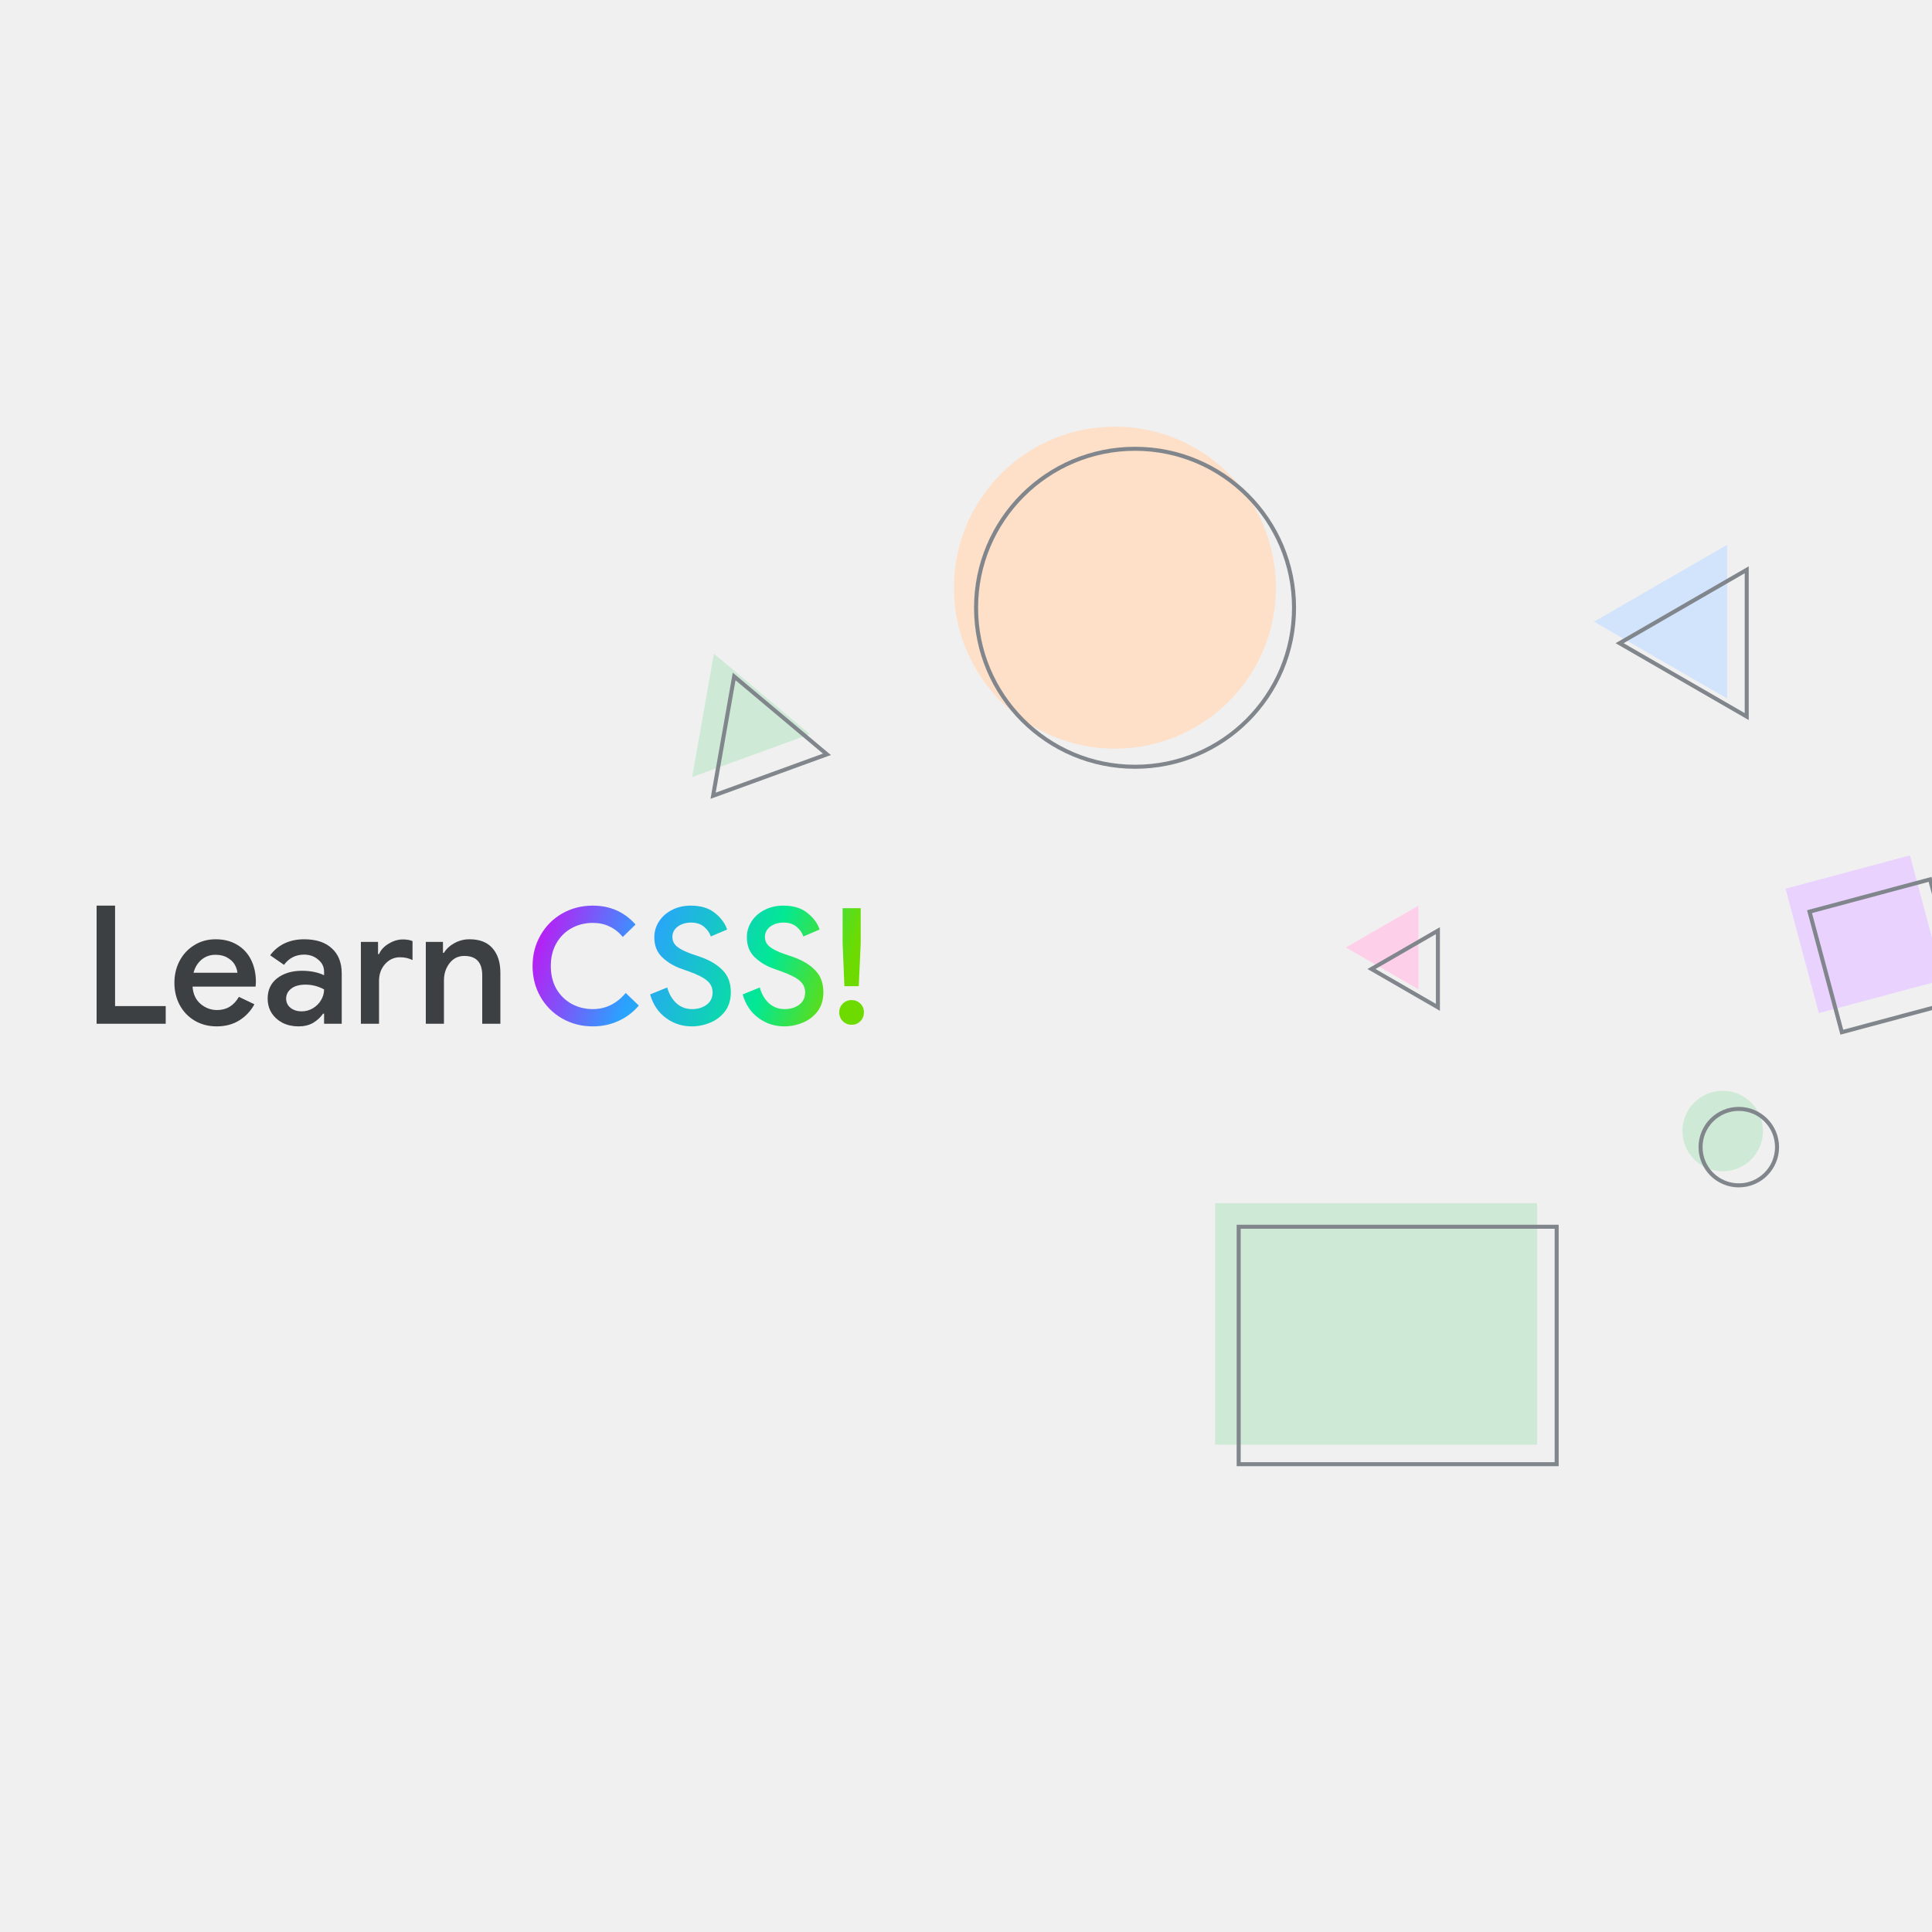
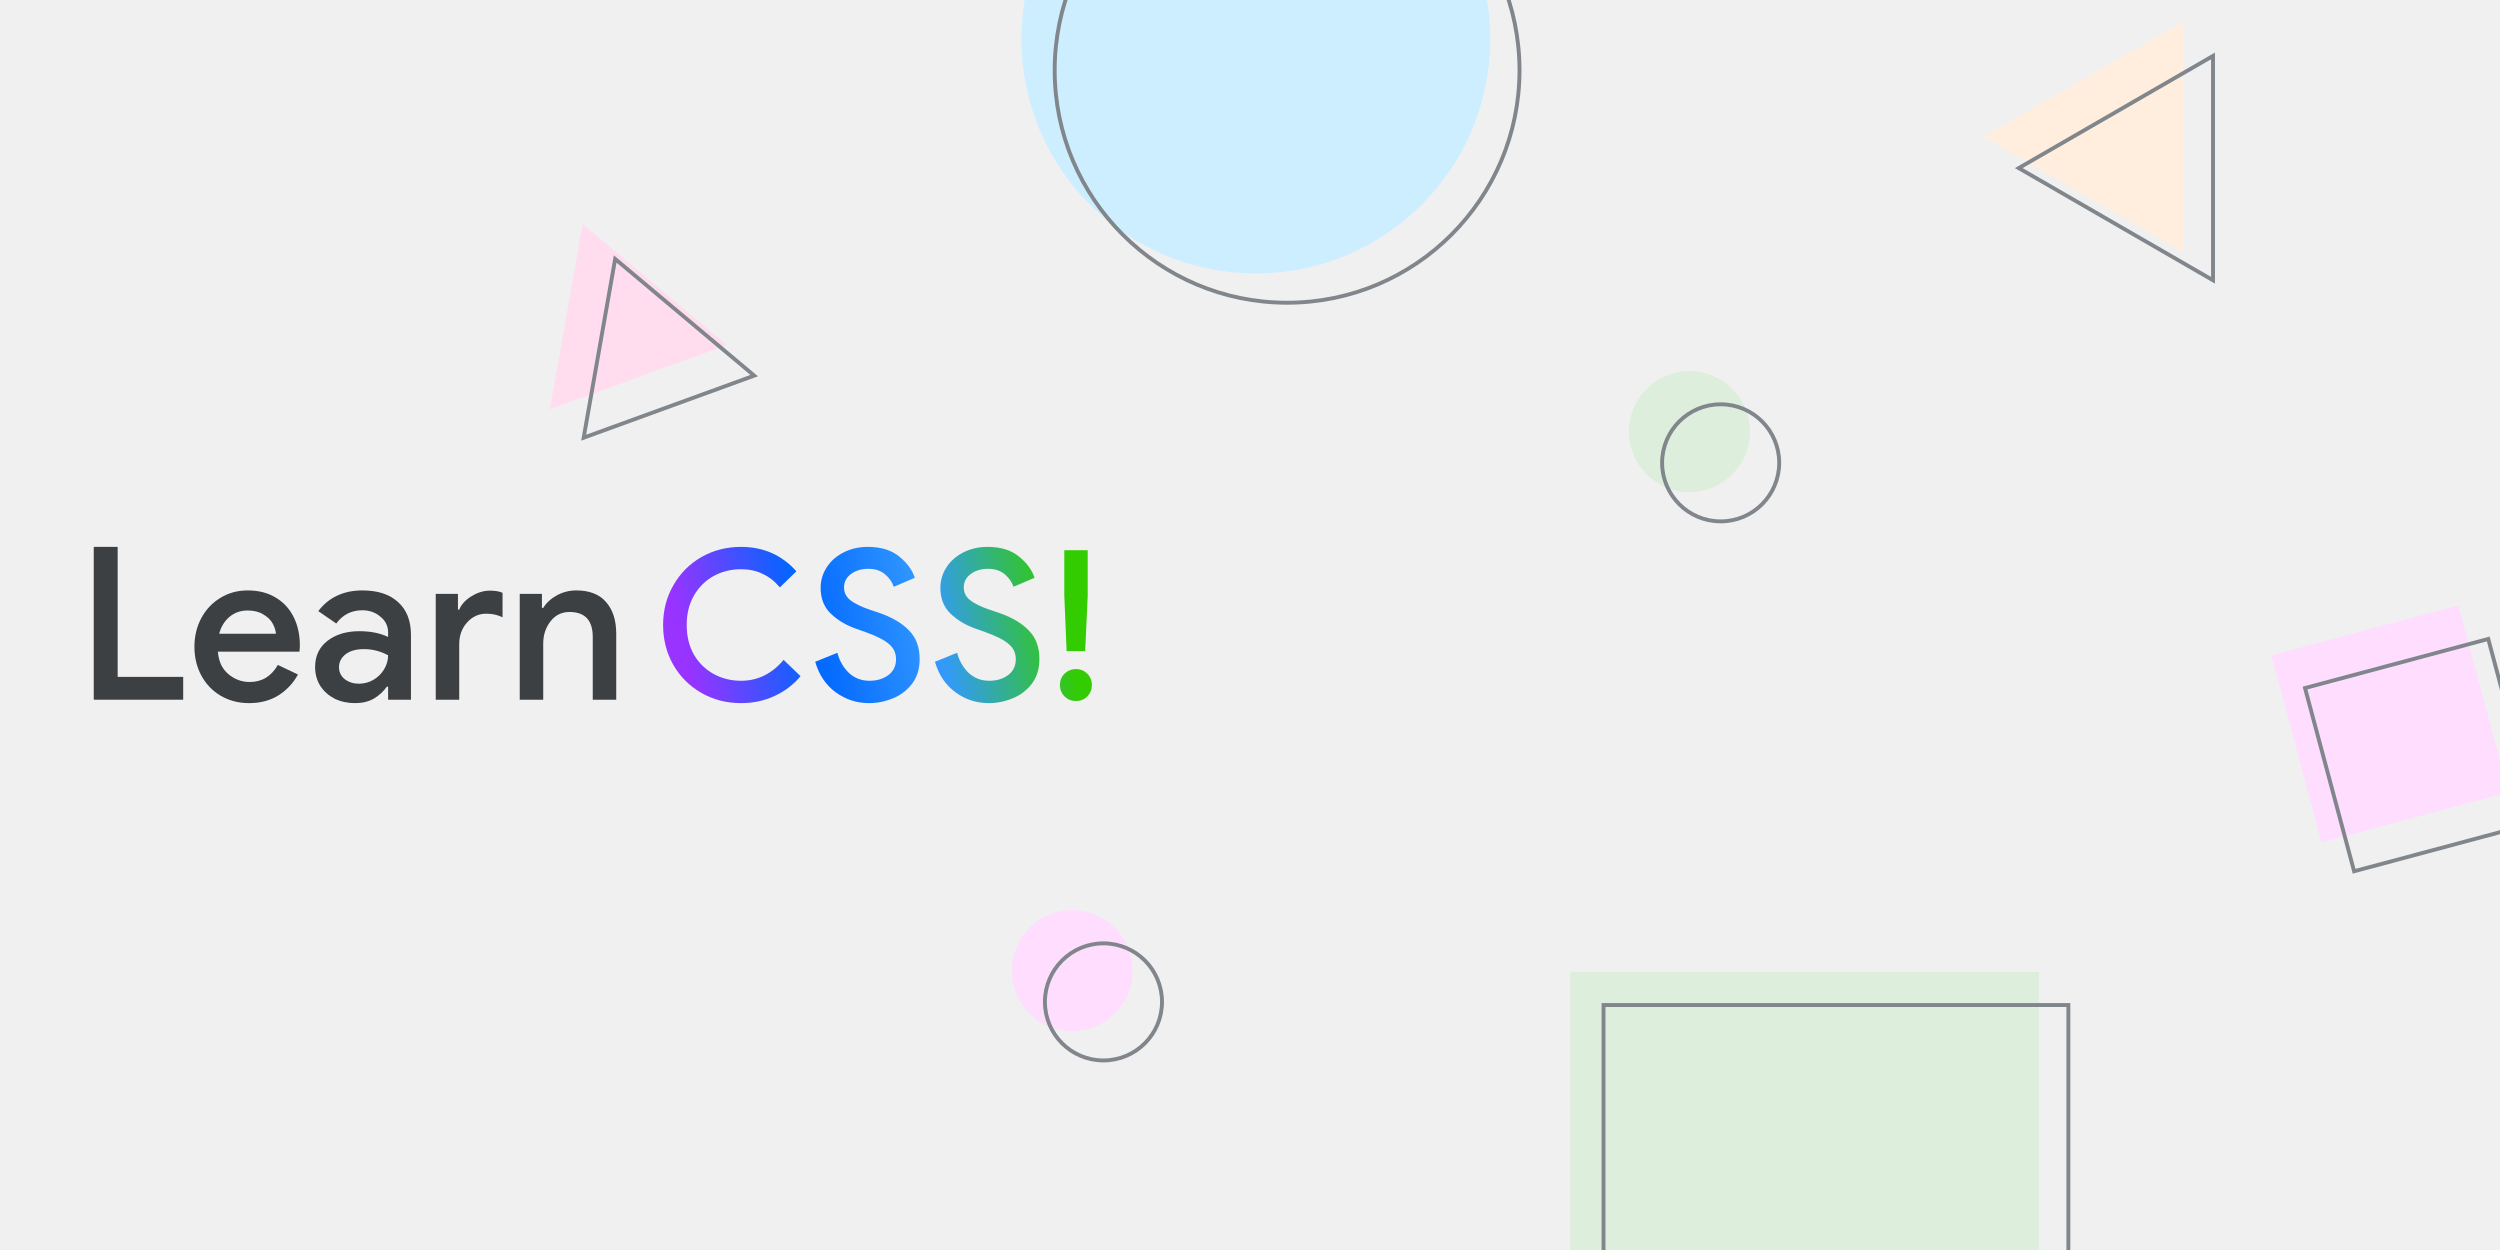
- <svg xmlns="http://www.w3.org/2000/svg" width="480" height="480" fill="none">
-   <g clip-path="url(#a)">
-     <circle cx="277" cy="146" r="40" fill="#FEDFC8" />
-     <circle cx="428" cy="281" r="10" fill="#CEEAD6" />
-     <path d="m177.368 162.406 23.836 20.001-29.239 10.642 5.403-30.643z" fill="#CEEAD6" />
-     <path d="M429.116 135.346v38.201l-33.083-19.1 33.083-19.101z" fill="#D2E3FC" />
-     <path d="M352.392 225v20.785l-18-10.393 18-10.392z" fill="#FDCFE8" />
-     <path fill="#E9D2FD" d="m443.607 220.795 30.91-8.282 8.282 30.91-30.91 8.282z" />
-     <path fill="#CEEAD6" d="M301.896 298.926h80v60h-80z" />
-     <mask id="b" fill="#fff">
-       <path fill-rule="evenodd" clip-rule="evenodd" d="M322 151c0 22.091-17.909 40-40 40s-40-17.909-40-40 17.909-40 40-40 40 17.909 40 40zm-139.947 16.126 24.38 20.458-29.907 10.886 5.527-31.344zm252.415 11.773v-38.201l-33.084 19.1 33.084 19.101zm-76.724 72.237-18-10.392 18-10.392v20.784zm122.125-33.271-30.91 8.282 8.282 30.91 30.91-8.283-8.282-30.909zm-172.622 86.412h80v60h-80v-60zM432 295c5.523 0 10-4.477 10-10s-4.477-10-10-10-10 4.477-10 10 4.477 10 10 10z" />
-     </mask>
-     <path d="m206.433 187.584.342.94 1.628-.592-1.327-1.114-.643.766zm-24.38-20.458.642-.766-1.327-1.113-.3 1.706.985.173zm-5.527 31.344-.985-.174-.301 1.706 1.628-.593-.342-.939zm257.942-57.772h1v-1.732l-1.5.866.5.866zm0 38.201-.5.866 1.5.866v-1.732h-1zm-33.084-19.101-.5-.866-1.5.866 1.5.866.5-.866zm-61.64 80.946-.5-.866-1.5.866 1.5.866.5-.866zm18 10.392-.5.866 1.5.866v-1.732h-1zm0-20.784h1v-1.732l-1.5.866.5.866zm91.215-4.205-.259-.966-.966.259.259.966.966-.259zm30.91-8.282.966-.259-.259-.966-.966.259.259.966zm-22.628 39.192-.966.258.259.966.966-.258-.259-.966zm30.91-8.283.259.966.966-.258-.259-.966-.966.258zm-100.904 55.503h1v-1h-1v1zm-80 0v-1h-1v1h1zm80 60v1h1v-1h-1zm-80 0h-1v1h1v-1zM282 192c22.644 0 41-18.356 41-41h-2c0 21.539-17.461 39-39 39v2zm-41-41c0 22.644 18.356 41 41 41v-2c-21.539 0-39-17.461-39-39h-2zm41-41c-22.644 0-41 18.356-41 41h2c0-21.539 17.461-39 39-39v-2zm41 41c0-22.644-18.356-41-41-41v2c21.539 0 39 17.461 39 39h2zm-115.924 35.818-24.381-20.458-1.285 1.533 24.38 20.457 1.286-1.532zm-30.208 12.591 29.907-10.885-.684-1.879-29.907 10.885.684 1.879zm4.2-32.456-5.527 31.343 1.97.347 5.526-31.343-1.969-.347zm252.4-26.255v38.201h2v-38.201h-2zm-31.584 19.966 33.084-19.1-1-1.732-33.084 19.1 1 1.732zm33.084 17.369-33.084-19.101-1 1.732 33.084 19.101 1-1.732zm-95.724 63.577 18 10.392 1-1.732-18-10.392-1 1.732zm18-12.124-18 10.392 1 1.732 18-10.392-1-1.732zm1.5 21.65v-20.784h-2v20.784h2zm90.474-24.023 30.91-8.282-.518-1.932-30.91 8.282.518 1.932zm8.989 29.685-8.282-30.91-1.932.518 8.282 30.909 1.932-.517zm29.685-8.99-30.91 8.283.518 1.932 30.91-8.283-.518-1.932zm-8.989-29.684 8.282 30.909 1.932-.517-8.282-30.91-1.932.518zm-91.656 85.153h-80v2h80v-2zm1 61v-60h-2v60h2zm-81 1h80v-2h-80v2zm-1-61v60h2v-60h-2zM441 285a9 9 0 0 1-9 9v2c6.075 0 11-4.925 11-11h-2zm-9-9a9 9 0 0 1 9 9h2c0-6.075-4.925-11-11-11v2zm-9 9a9 9 0 0 1 9-9v-2c-6.075 0-11 4.925-11 11h2zm9 9a9 9 0 0 1-9-9h-2c0 6.075 4.925 11 11 11v-2z" fill="#80868B" mask="url(#b)" />
-     <path d="M24 225h4.59v24.959h12.582v4.385H24V225zM53.82 255c-1.995 0-3.798-.464-5.41-1.393-1.585-.929-2.828-2.214-3.73-3.853-.901-1.667-1.352-3.524-1.352-5.574 0-1.967.423-3.77 1.27-5.41.875-1.666 2.09-2.978 3.648-3.934 1.557-.984 3.333-1.475 5.328-1.475 2.049 0 3.825.45 5.328 1.352a8.774 8.774 0 0 1 3.483 3.771c.793 1.584 1.189 3.415 1.189 5.491 0 .246-.014.492-.041.738-.028.246-.041.383-.041.41H47.836c.137 1.858.806 3.292 2.008 4.303 1.203 1.011 2.569 1.517 4.099 1.517 2.35 0 4.153-1.093 5.41-3.279l3.852 1.844a10.646 10.646 0 0 1-3.77 4.017c-1.585.983-3.457 1.475-5.615 1.475zm5.164-13.32c-.055-.655-.274-1.325-.656-2.008-.383-.683-.984-1.257-1.803-1.721-.793-.492-1.79-.738-2.992-.738-1.339 0-2.5.41-3.484 1.23-.956.819-1.612 1.899-1.967 3.237h10.902zM74.164 255c-1.448 0-2.76-.287-3.934-.861-1.148-.601-2.063-1.42-2.746-2.459-.656-1.065-.984-2.267-.984-3.606 0-2.131.793-3.812 2.377-5.041 1.612-1.23 3.648-1.844 6.107-1.844 2.158 0 4.003.368 5.533 1.106v-.861c0-1.229-.492-2.24-1.476-3.032-.956-.82-2.117-1.23-3.483-1.23-2.077 0-3.744.847-5 2.541l-3.443-2.377a9.549 9.549 0 0 1 3.566-2.951c1.448-.683 3.073-1.024 4.877-1.024 2.978 0 5.273.751 6.885 2.254 1.64 1.475 2.459 3.565 2.459 6.27v12.459h-4.385v-2.5h-.246a8.057 8.057 0 0 1-2.5 2.295c-1.011.574-2.213.861-3.607.861zm.738-3.73c1.01 0 1.94-.245 2.787-.737.874-.519 1.557-1.189 2.049-2.008.52-.847.779-1.749.779-2.705a9.496 9.496 0 0 0-4.631-1.189c-1.503 0-2.678.328-3.525.984-.847.655-1.27 1.489-1.27 2.5 0 .929.368 1.694 1.106 2.295.765.574 1.667.86 2.705.86zM89.662 234.016h4.262v3.033h.246c.437-1.038 1.23-1.899 2.377-2.582 1.147-.71 2.322-1.065 3.524-1.065.984 0 1.79.136 2.418.409v4.714c-.929-.465-1.967-.697-3.114-.697-1.476 0-2.719.574-3.73 1.721-.983 1.12-1.475 2.5-1.475 4.14v10.655h-4.508v-20.328zM105.791 234.016h4.262v2.705h.246c.601-.983 1.475-1.789 2.623-2.418a7.643 7.643 0 0 1 3.729-.942c2.514 0 4.413.737 5.697 2.213 1.312 1.475 1.967 3.511 1.967 6.106v12.664h-4.508v-12.049c0-3.197-1.489-4.795-4.467-4.795-1.503 0-2.719.601-3.648 1.803-.929 1.202-1.393 2.623-1.393 4.263v10.778h-4.508v-20.328z" fill="#3C4043" />
-     <path d="M147.275 255c-2.78 0-5.321-.655-7.62-1.965a14.395 14.395 0 0 1-5.374-5.375c-1.311-2.299-1.966-4.853-1.966-7.66 0-2.807.655-5.348 1.966-7.62 1.31-2.3 3.101-4.105 5.374-5.415 2.299-1.31 4.84-1.965 7.62-1.965 4.305 0 7.848 1.564 10.629 4.693l-3.169 3.088c-.989-1.177-2.099-2.046-3.329-2.607-1.203-.588-2.58-.883-4.131-.883-1.925 0-3.69.442-5.294 1.324-1.577.882-2.834 2.139-3.77 3.77-.909 1.604-1.364 3.476-1.364 5.615 0 2.139.455 4.024 1.364 5.655.936 1.604 2.193 2.848 3.77 3.73 1.604.882 3.369 1.324 5.294 1.324 3.209 0 5.936-1.337 8.182-4.011l3.249 3.128a14.136 14.136 0 0 1-5.014 3.81c-1.952.909-4.091 1.364-6.417 1.364z" fill="url(#c)" />
-     <path d="M171.867 255c-2.379 0-4.518-.695-6.417-2.086-1.898-1.39-3.208-3.342-3.93-5.855l4.251-1.725c.428 1.578 1.177 2.875 2.246 3.891 1.096.989 2.407 1.484 3.931 1.484 1.417 0 2.62-.361 3.609-1.083.99-.749 1.484-1.765 1.484-3.048 0-1.177-.441-2.139-1.323-2.888-.856-.776-2.367-1.551-4.532-2.326l-1.805-.642c-1.925-.669-3.543-1.631-4.853-2.888-1.31-1.256-1.965-2.914-1.965-4.973 0-1.417.387-2.727 1.163-3.931.775-1.203 1.845-2.152 3.208-2.847 1.391-.722 2.955-1.083 4.693-1.083 2.513 0 4.518.615 6.016 1.845 1.497 1.203 2.5 2.567 3.008 4.091l-4.051 1.724c-.294-.909-.856-1.711-1.684-2.406-.829-.695-1.899-1.043-3.209-1.043s-2.42.334-3.329 1.003c-.882.668-1.323 1.524-1.323 2.567 0 .989.401 1.805 1.203 2.446.802.642 2.059 1.257 3.77 1.845l1.805.602c2.46.855 4.358 1.978 5.695 3.369 1.363 1.363 2.045 3.195 2.045 5.494 0 1.872-.481 3.45-1.444 4.733a8.738 8.738 0 0 1-3.689 2.808 11.742 11.742 0 0 1-4.573.922z" fill="url(#d)" />
-     <path d="M194.858 255c-2.379 0-4.518-.695-6.417-2.086-1.898-1.39-3.208-3.342-3.93-5.855l4.251-1.725c.428 1.578 1.177 2.875 2.246 3.891 1.096.989 2.407 1.484 3.931 1.484 1.417 0 2.62-.361 3.609-1.083.99-.749 1.484-1.765 1.484-3.048 0-1.177-.441-2.139-1.323-2.888-.856-.776-2.367-1.551-4.532-2.326l-1.805-.642c-1.925-.669-3.543-1.631-4.853-2.888-1.31-1.256-1.965-2.914-1.965-4.973 0-1.417.387-2.727 1.163-3.931.775-1.203 1.845-2.152 3.208-2.847 1.391-.722 2.955-1.083 4.693-1.083 2.513 0 4.518.615 6.016 1.845 1.497 1.203 2.5 2.567 3.008 4.091l-4.051 1.724c-.294-.909-.856-1.711-1.684-2.406-.829-.695-1.899-1.043-3.209-1.043s-2.42.334-3.329 1.003c-.882.668-1.323 1.524-1.323 2.567 0 .989.401 1.805 1.203 2.446.802.642 2.059 1.257 3.77 1.845l1.805.602c2.46.855 4.358 1.978 5.695 3.369 1.363 1.363 2.045 3.195 2.045 5.494 0 1.872-.481 3.45-1.444 4.733a8.738 8.738 0 0 1-3.689 2.808 11.742 11.742 0 0 1-4.573.922z" fill="url(#e)" />
-     <path d="M209.347 234.345v-8.703h4.492v8.703l-.482 10.668h-3.569l-.441-10.668zm2.246 20.254a3.08 3.08 0 0 1-2.206-.882 3.083 3.083 0 0 1-.883-2.206c0-.856.295-1.578.883-2.166a3.08 3.08 0 0 1 2.206-.882c.855 0 1.577.294 2.165.882.589.588.883 1.31.883 2.166 0 .855-.294 1.591-.883 2.206-.588.588-1.31.882-2.165.882z" fill="url(#f)" />
+ <svg xmlns="http://www.w3.org/2000/svg" width="640" height="320" viewBox="0 0 640 320" fill="none">
+   <g clip-path="url(#clip0)">
+     <g clip-path="url(#clip1)">
+       <circle cx="321.496" cy="10" r="60" fill="#CCEEFF" />
+       <circle cx="432.488" cy="110.487" r="15.487" fill="#DDEEDD" />
+       <circle cx="274.487" cy="248.487" r="15.487" fill="#FFDDFF" />
+       <path d="M149.144 57.358L186.058 88.333L140.776 104.814L149.144 57.358Z" fill="#FFDDEE" />
+       <path d="M559.031 5.449L559.031 64.612L507.794 35.03L559.031 5.449Z" fill="#FFEEDD" />
+       <rect x="581.474" y="167.786" width="49.559" height="49.559" transform="rotate(-15 581.474 167.786)" fill="#FFDDFF" />
+       <rect x="402.002" y="248.788" width="120" height="120" fill="#DDEEDD" />
+       <circle cx="329.496" cy="18" r="59.5" stroke="#80868B" />
+       <circle cx="440.488" cy="118.487" r="14.987" stroke="#80868B" />
+       <circle cx="282.487" cy="256.487" r="14.987" stroke="#80868B" />
+       <path d="M149.419 112.048L157.486 66.297L193.073 96.159L149.419 112.048Z" stroke="#80868B" />
+       <path d="M516.794 43.03L566.531 14.315L566.531 71.746L516.794 43.03Z" stroke="#80868B" />
+       <rect x="590.086" y="176.14" width="48.559" height="48.559" transform="rotate(-15 590.086 176.14)" stroke="#80868B" />
+       <rect x="410.502" y="257.288" width="119" height="119" stroke="#80868B" />
+     </g>
+     <path d="M24 140H30.12V173.279H46.896V179.126H24V140Z" fill="#3C4043" />
+     <path d="M63.76 180C61.1 180 58.696 179.381 56.547 178.142C54.434 176.903 52.776 175.191 51.574 173.005C50.372 170.783 49.771 168.306 49.771 165.574C49.771 162.951 50.335 160.546 51.465 158.361C52.63 156.138 54.251 154.39 56.328 153.115C58.404 151.803 60.772 151.148 63.432 151.148C66.164 151.148 68.532 151.749 70.536 152.951C72.576 154.153 74.124 155.829 75.18 157.978C76.237 160.091 76.765 162.532 76.765 165.301C76.765 165.628 76.747 165.956 76.71 166.284C76.674 166.612 76.656 166.794 76.656 166.831H55.782C55.964 169.308 56.856 171.22 58.459 172.568C60.062 173.916 61.883 174.59 63.924 174.59C67.056 174.59 69.461 173.133 71.137 170.219L76.273 172.678C75.071 174.9 73.395 176.685 71.246 178.033C69.133 179.344 66.638 180 63.76 180ZM70.645 162.24C70.572 161.366 70.281 160.474 69.771 159.563C69.261 158.652 68.459 157.887 67.366 157.268C66.31 156.612 64.98 156.284 63.377 156.284C61.592 156.284 60.044 156.831 58.732 157.923C57.457 159.016 56.583 160.455 56.109 162.24H70.645Z" fill="#3C4043" />
+     <path d="M90.886 180C88.955 180 87.206 179.617 85.64 178.852C84.11 178.051 82.889 176.958 81.979 175.574C81.104 174.153 80.667 172.55 80.667 170.765C80.667 167.923 81.724 165.683 83.837 164.044C85.986 162.404 88.7 161.585 91.979 161.585C94.856 161.585 97.316 162.077 99.356 163.06V161.913C99.356 160.273 98.7 158.925 97.388 157.869C96.113 156.776 94.565 156.23 92.744 156.23C89.975 156.23 87.753 157.359 86.077 159.617L81.487 156.448C82.762 154.736 84.347 153.424 86.241 152.514C88.172 151.603 90.339 151.148 92.744 151.148C96.714 151.148 99.775 152.149 101.924 154.153C104.11 156.12 105.203 158.907 105.203 162.514V179.126H99.356V175.792H99.028C98.153 177.031 97.042 178.051 95.694 178.852C94.347 179.617 92.744 180 90.886 180ZM91.869 175.027C93.217 175.027 94.456 174.699 95.585 174.044C96.751 173.352 97.662 172.459 98.317 171.366C99.01 170.237 99.356 169.035 99.356 167.76C97.425 166.703 95.367 166.175 93.181 166.175C91.177 166.175 89.611 166.612 88.481 167.486C87.352 168.361 86.787 169.472 86.787 170.82C86.787 172.058 87.279 173.078 88.263 173.88C89.283 174.645 90.485 175.027 91.869 175.027Z" fill="#3C4043" />
+     <path d="M111.549 152.022H117.232V156.066H117.56C118.142 154.681 119.199 153.534 120.729 152.623C122.259 151.676 123.826 151.202 125.428 151.202C126.74 151.202 127.815 151.384 128.652 151.749V158.033C127.414 157.413 126.03 157.104 124.499 157.104C122.532 157.104 120.875 157.869 119.527 159.399C118.215 160.893 117.56 162.732 117.56 164.918V179.126H111.549V152.022Z" fill="#3C4043" />
+     <path d="M133.054 152.022H138.737V155.628H139.065C139.867 154.317 141.033 153.242 142.563 152.404C144.093 151.566 145.75 151.148 147.535 151.148C150.887 151.148 153.419 152.131 155.131 154.098C156.88 156.066 157.754 158.78 157.754 162.24V179.126H151.743V163.06C151.743 158.798 149.757 156.667 145.787 156.667C143.783 156.667 142.162 157.468 140.923 159.071C139.685 160.674 139.065 162.568 139.065 164.754V179.126H133.054V152.022Z" fill="#3C4043" />
+     <path d="M189.7 180C185.993 180 182.606 179.127 179.54 177.38C176.51 175.633 174.121 173.244 172.374 170.214C170.627 167.148 169.754 163.743 169.754 160C169.754 156.257 170.627 152.87 172.374 149.84C174.121 146.774 176.51 144.367 179.54 142.62C182.606 140.873 185.993 140 189.7 140C195.44 140 200.164 142.086 203.871 146.257L199.647 150.374C198.328 148.806 196.848 147.647 195.208 146.898C193.604 146.114 191.768 145.722 189.7 145.722C187.134 145.722 184.781 146.31 182.642 147.487C180.538 148.663 178.863 150.339 177.615 152.513C176.403 154.652 175.797 157.148 175.797 160C175.797 162.852 176.403 165.365 177.615 167.54C178.863 169.679 180.538 171.337 182.642 172.513C184.781 173.69 187.134 174.278 189.7 174.278C193.978 174.278 197.615 172.496 200.609 168.93L204.941 173.102C203.123 175.276 200.895 176.97 198.257 178.182C195.654 179.394 192.802 180 189.7 180Z" fill="url(#paint0_linear)" />
+     <path d="M222.49 180C219.317 180 216.465 179.073 213.934 177.219C211.403 175.365 209.656 172.763 208.693 169.412L214.362 167.112C214.932 169.216 215.93 170.945 217.356 172.299C218.818 173.619 220.565 174.278 222.597 174.278C224.486 174.278 226.091 173.797 227.41 172.834C228.729 171.836 229.388 170.481 229.388 168.77C229.388 167.201 228.8 165.918 227.624 164.92C226.483 163.886 224.468 162.852 221.581 161.818L219.174 160.963C216.608 160.071 214.451 158.788 212.704 157.112C210.957 155.437 210.083 153.226 210.083 150.481C210.083 148.592 210.6 146.845 211.634 145.241C212.668 143.636 214.094 142.371 215.912 141.444C217.766 140.481 219.852 140 222.169 140C225.52 140 228.194 140.82 230.19 142.46C232.187 144.064 233.524 145.882 234.201 147.914L228.8 150.214C228.408 149.002 227.659 147.932 226.554 147.005C225.449 146.078 224.023 145.615 222.276 145.615C220.529 145.615 219.05 146.061 217.837 146.952C216.661 147.843 216.073 148.984 216.073 150.374C216.073 151.693 216.608 152.781 217.677 153.636C218.747 154.492 220.422 155.312 222.704 156.096L225.11 156.898C228.39 158.039 230.921 159.537 232.704 161.39C234.522 163.209 235.431 165.651 235.431 168.717C235.431 171.212 234.789 173.316 233.506 175.027C232.223 176.702 230.583 177.95 228.586 178.77C226.625 179.59 224.593 180 222.49 180Z" fill="url(#paint1_linear)" />
+     <path d="M253.145 180C249.972 180 247.12 179.073 244.588 177.219C242.057 175.365 240.31 172.763 239.348 169.412L245.016 167.112C245.587 169.216 246.585 170.945 248.011 172.299C249.473 173.619 251.219 174.278 253.252 174.278C255.141 174.278 256.745 173.797 258.064 172.834C259.383 171.836 260.043 170.481 260.043 168.77C260.043 167.201 259.455 165.918 258.278 164.92C257.137 163.886 255.123 162.852 252.235 161.818L249.829 160.963C247.262 160.071 245.105 158.788 243.358 157.112C241.612 155.437 240.738 153.226 240.738 150.481C240.738 148.592 241.255 146.845 242.289 145.241C243.323 143.636 244.749 142.371 246.567 141.444C248.421 140.481 250.506 140 252.824 140C256.175 140 258.849 140.82 260.845 142.46C262.842 144.064 264.178 145.882 264.856 147.914L259.455 150.214C259.063 149.002 258.314 147.932 257.209 147.005C256.104 146.078 254.678 145.615 252.931 145.615C251.184 145.615 249.704 146.061 248.492 146.952C247.316 147.843 246.727 148.984 246.727 150.374C246.727 151.693 247.262 152.781 248.332 153.636C249.401 154.492 251.077 155.312 253.358 156.096L255.765 156.898C259.045 158.039 261.576 159.537 263.358 161.39C265.177 163.209 266.086 165.651 266.086 168.717C266.086 171.212 265.444 173.316 264.161 175.027C262.877 176.702 261.237 177.95 259.241 178.77C257.28 179.59 255.248 180 253.145 180Z" fill="url(#paint2_linear)" />
+     <path d="M272.462 152.46V140.856H278.452V152.46L277.81 166.684H273.051L272.462 152.46ZM275.457 179.465C274.316 179.465 273.336 179.073 272.516 178.289C271.731 177.469 271.339 176.488 271.339 175.348C271.339 174.207 271.731 173.244 272.516 172.46C273.336 171.676 274.316 171.283 275.457 171.283C276.598 171.283 277.56 171.676 278.345 172.46C279.129 173.244 279.521 174.207 279.521 175.348C279.521 176.488 279.129 177.469 278.345 178.289C277.56 179.073 276.598 179.465 275.457 179.465Z" fill="url(#paint3_linear)" />
  </g>
  <defs>
-     <linearGradient id="c" x1="132.315" y1="240.429" x2="209.58" y2="264.433" gradientUnits="userSpaceOnUse">
-       <stop stop-color="#B323F4" />
-       <stop offset=".302" stop-color="#2BA1FF" />
-       <stop offset=".688" stop-color="#02E895" />
-       <stop offset=".927" stop-color="#6DDB00" />
+     <linearGradient id="paint0_linear" x1="169.754" y1="180" x2="282.916" y2="156.016" gradientUnits="userSpaceOnUse">
+       <stop offset="0.068" stop-color="#9933FF" />
+       <stop offset="0.344" stop-color="#0066FF" />
+       <stop offset="0.62" stop-color="#3399FF" />
+       <stop offset="0.911" stop-color="#33CC00" />
    </linearGradient>
-     <linearGradient id="d" x1="132.315" y1="240.429" x2="209.58" y2="264.433" gradientUnits="userSpaceOnUse">
-       <stop stop-color="#B323F4" />
-       <stop offset=".302" stop-color="#2BA1FF" />
-       <stop offset=".688" stop-color="#02E895" />
-       <stop offset=".927" stop-color="#6DDB00" />
+     <linearGradient id="paint1_linear" x1="169.754" y1="180" x2="282.916" y2="156.016" gradientUnits="userSpaceOnUse">
+       <stop offset="0.068" stop-color="#9933FF" />
+       <stop offset="0.344" stop-color="#0066FF" />
+       <stop offset="0.62" stop-color="#3399FF" />
+       <stop offset="0.911" stop-color="#33CC00" />
    </linearGradient>
-     <linearGradient id="e" x1="132.315" y1="240.429" x2="209.58" y2="264.433" gradientUnits="userSpaceOnUse">
-       <stop stop-color="#B323F4" />
-       <stop offset=".302" stop-color="#2BA1FF" />
-       <stop offset=".688" stop-color="#02E895" />
-       <stop offset=".927" stop-color="#6DDB00" />
+     <linearGradient id="paint2_linear" x1="169.754" y1="180" x2="282.916" y2="156.016" gradientUnits="userSpaceOnUse">
+       <stop offset="0.068" stop-color="#9933FF" />
+       <stop offset="0.344" stop-color="#0066FF" />
+       <stop offset="0.62" stop-color="#3399FF" />
+       <stop offset="0.911" stop-color="#33CC00" />
    </linearGradient>
-     <linearGradient id="f" x1="132.315" y1="240.429" x2="209.58" y2="264.433" gradientUnits="userSpaceOnUse">
-       <stop stop-color="#B323F4" />
-       <stop offset=".302" stop-color="#2BA1FF" />
-       <stop offset=".688" stop-color="#02E895" />
-       <stop offset=".927" stop-color="#6DDB00" />
+     <linearGradient id="paint3_linear" x1="169.754" y1="180" x2="282.916" y2="156.016" gradientUnits="userSpaceOnUse">
+       <stop offset="0.068" stop-color="#9933FF" />
+       <stop offset="0.344" stop-color="#0066FF" />
+       <stop offset="0.62" stop-color="#3399FF" />
+       <stop offset="0.911" stop-color="#33CC00" />
    </linearGradient>
-     <clipPath id="a">
-       <path fill="#fff" d="M0 0h480v480H0z" />
+     <clipPath id="clip0">
+       <rect width="640" height="320" fill="white" />
+     </clipPath>
+     <clipPath id="clip1">
+       <rect width="640" height="640" fill="white" transform="translate(0 -160)" />
    </clipPath>
  </defs>
</svg>
